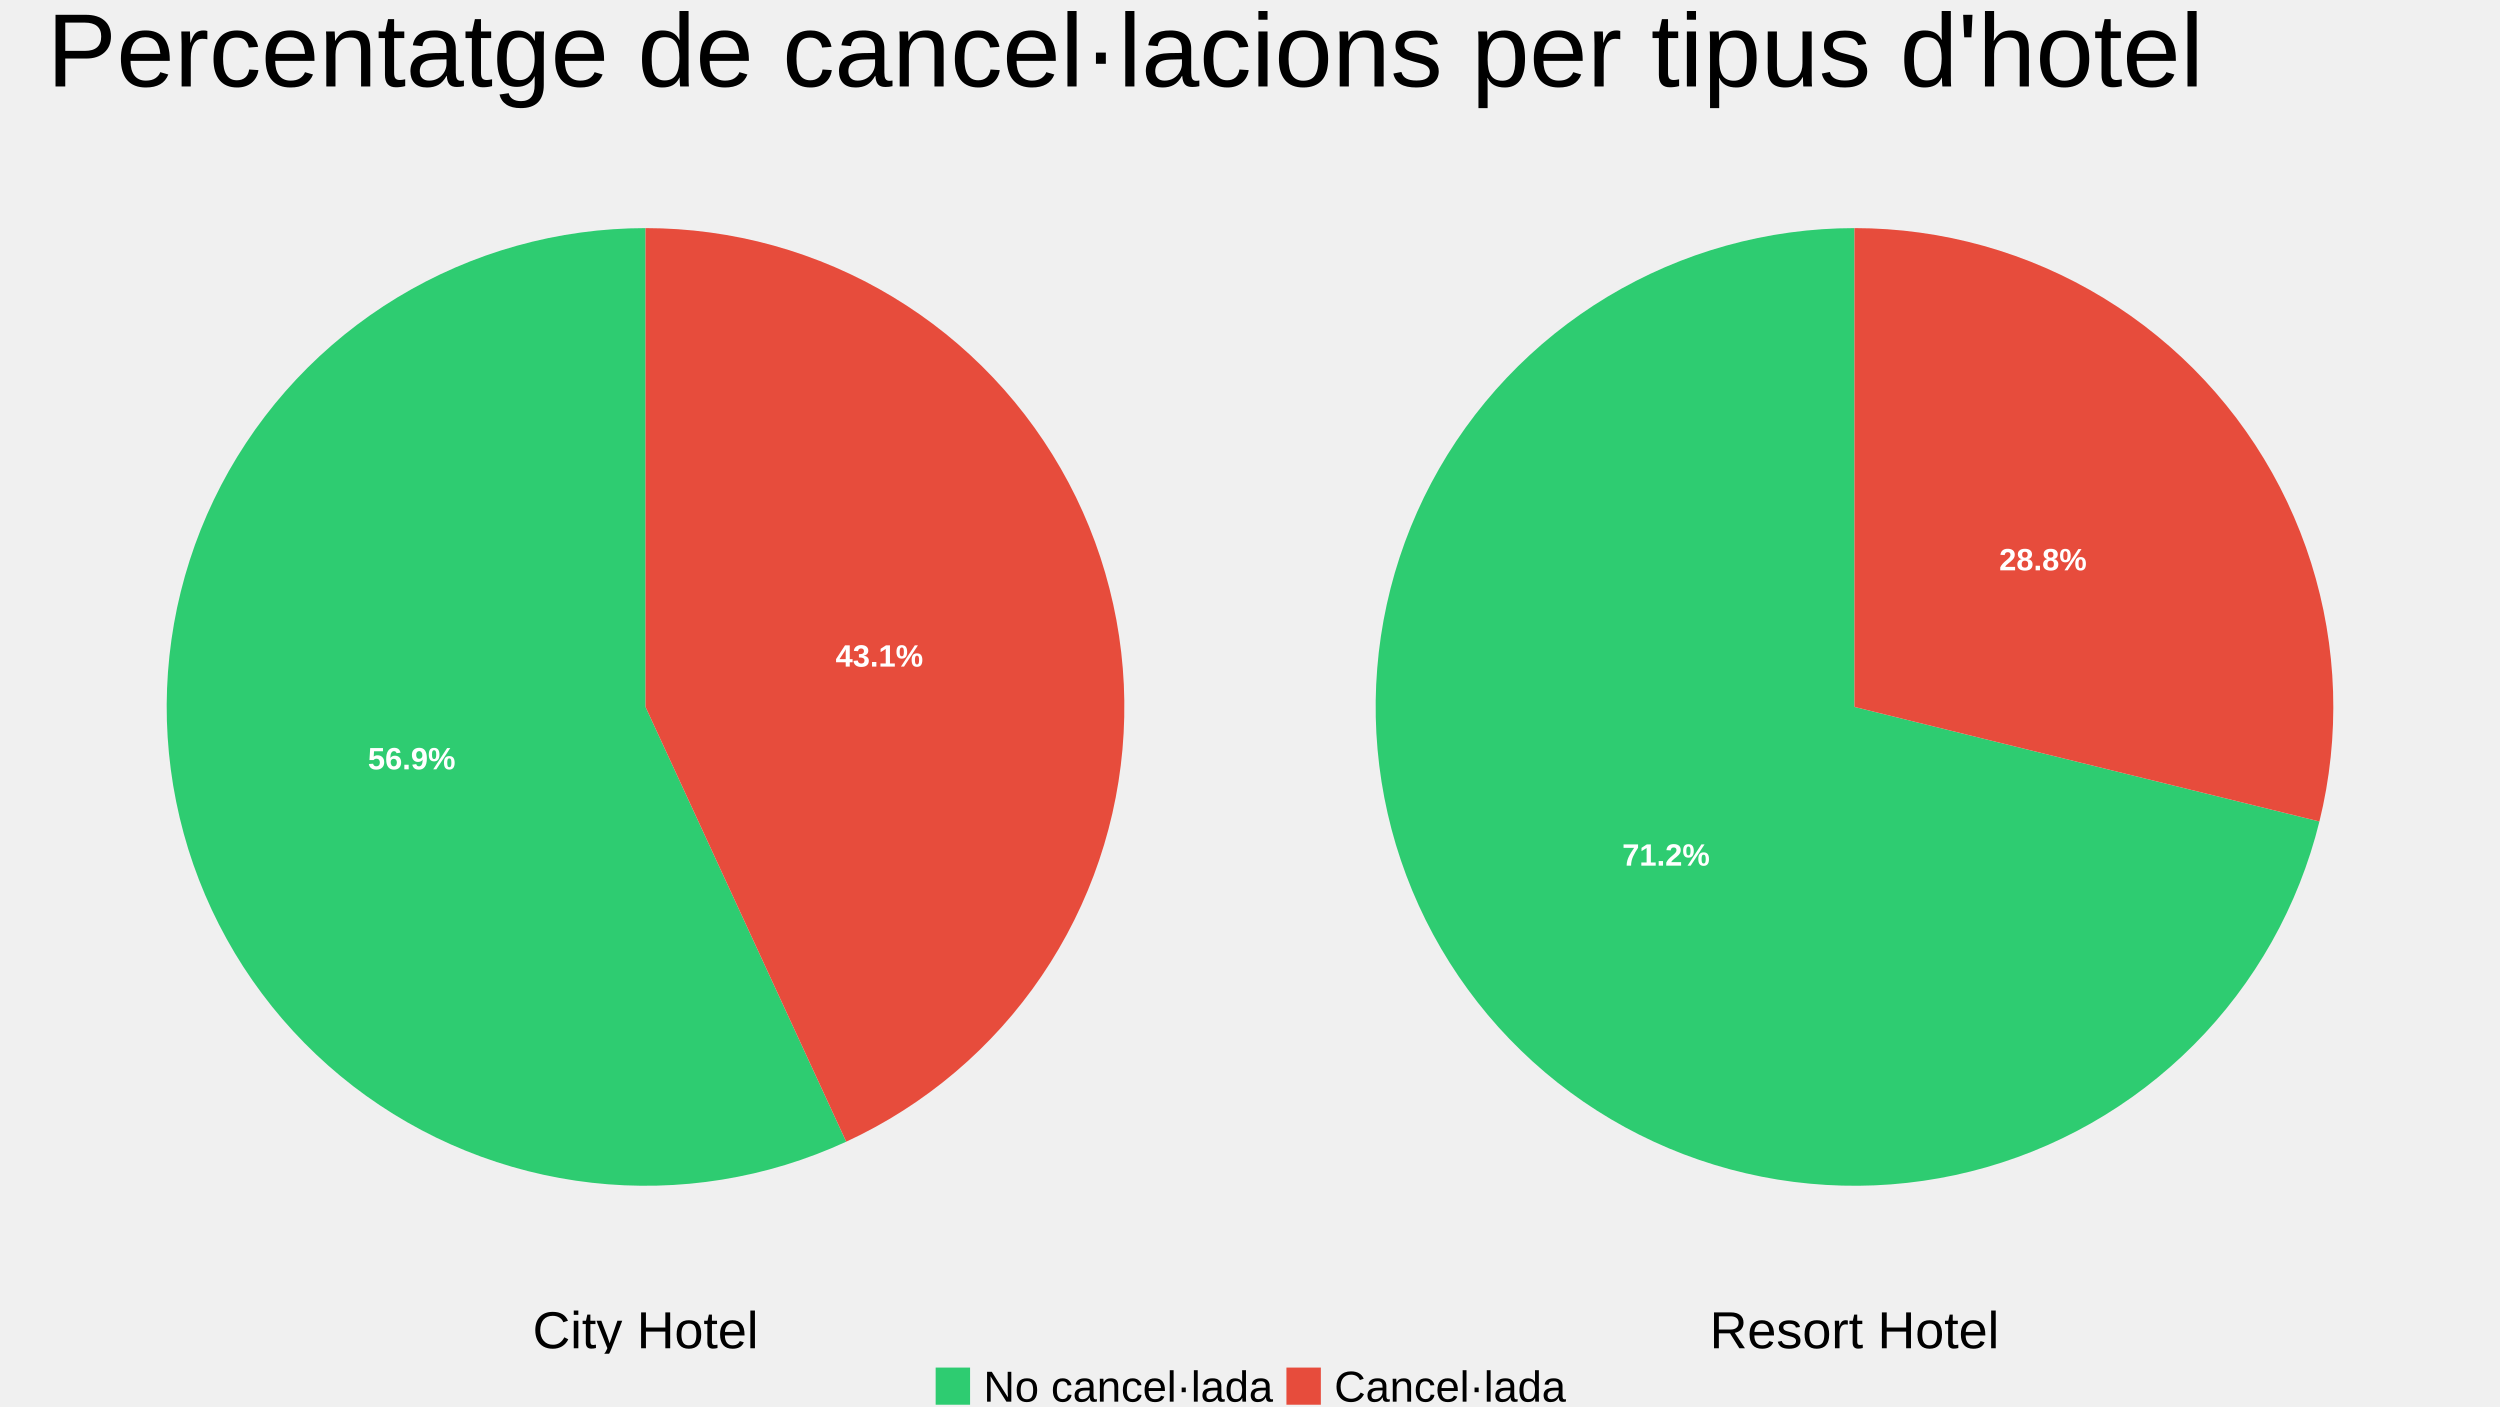
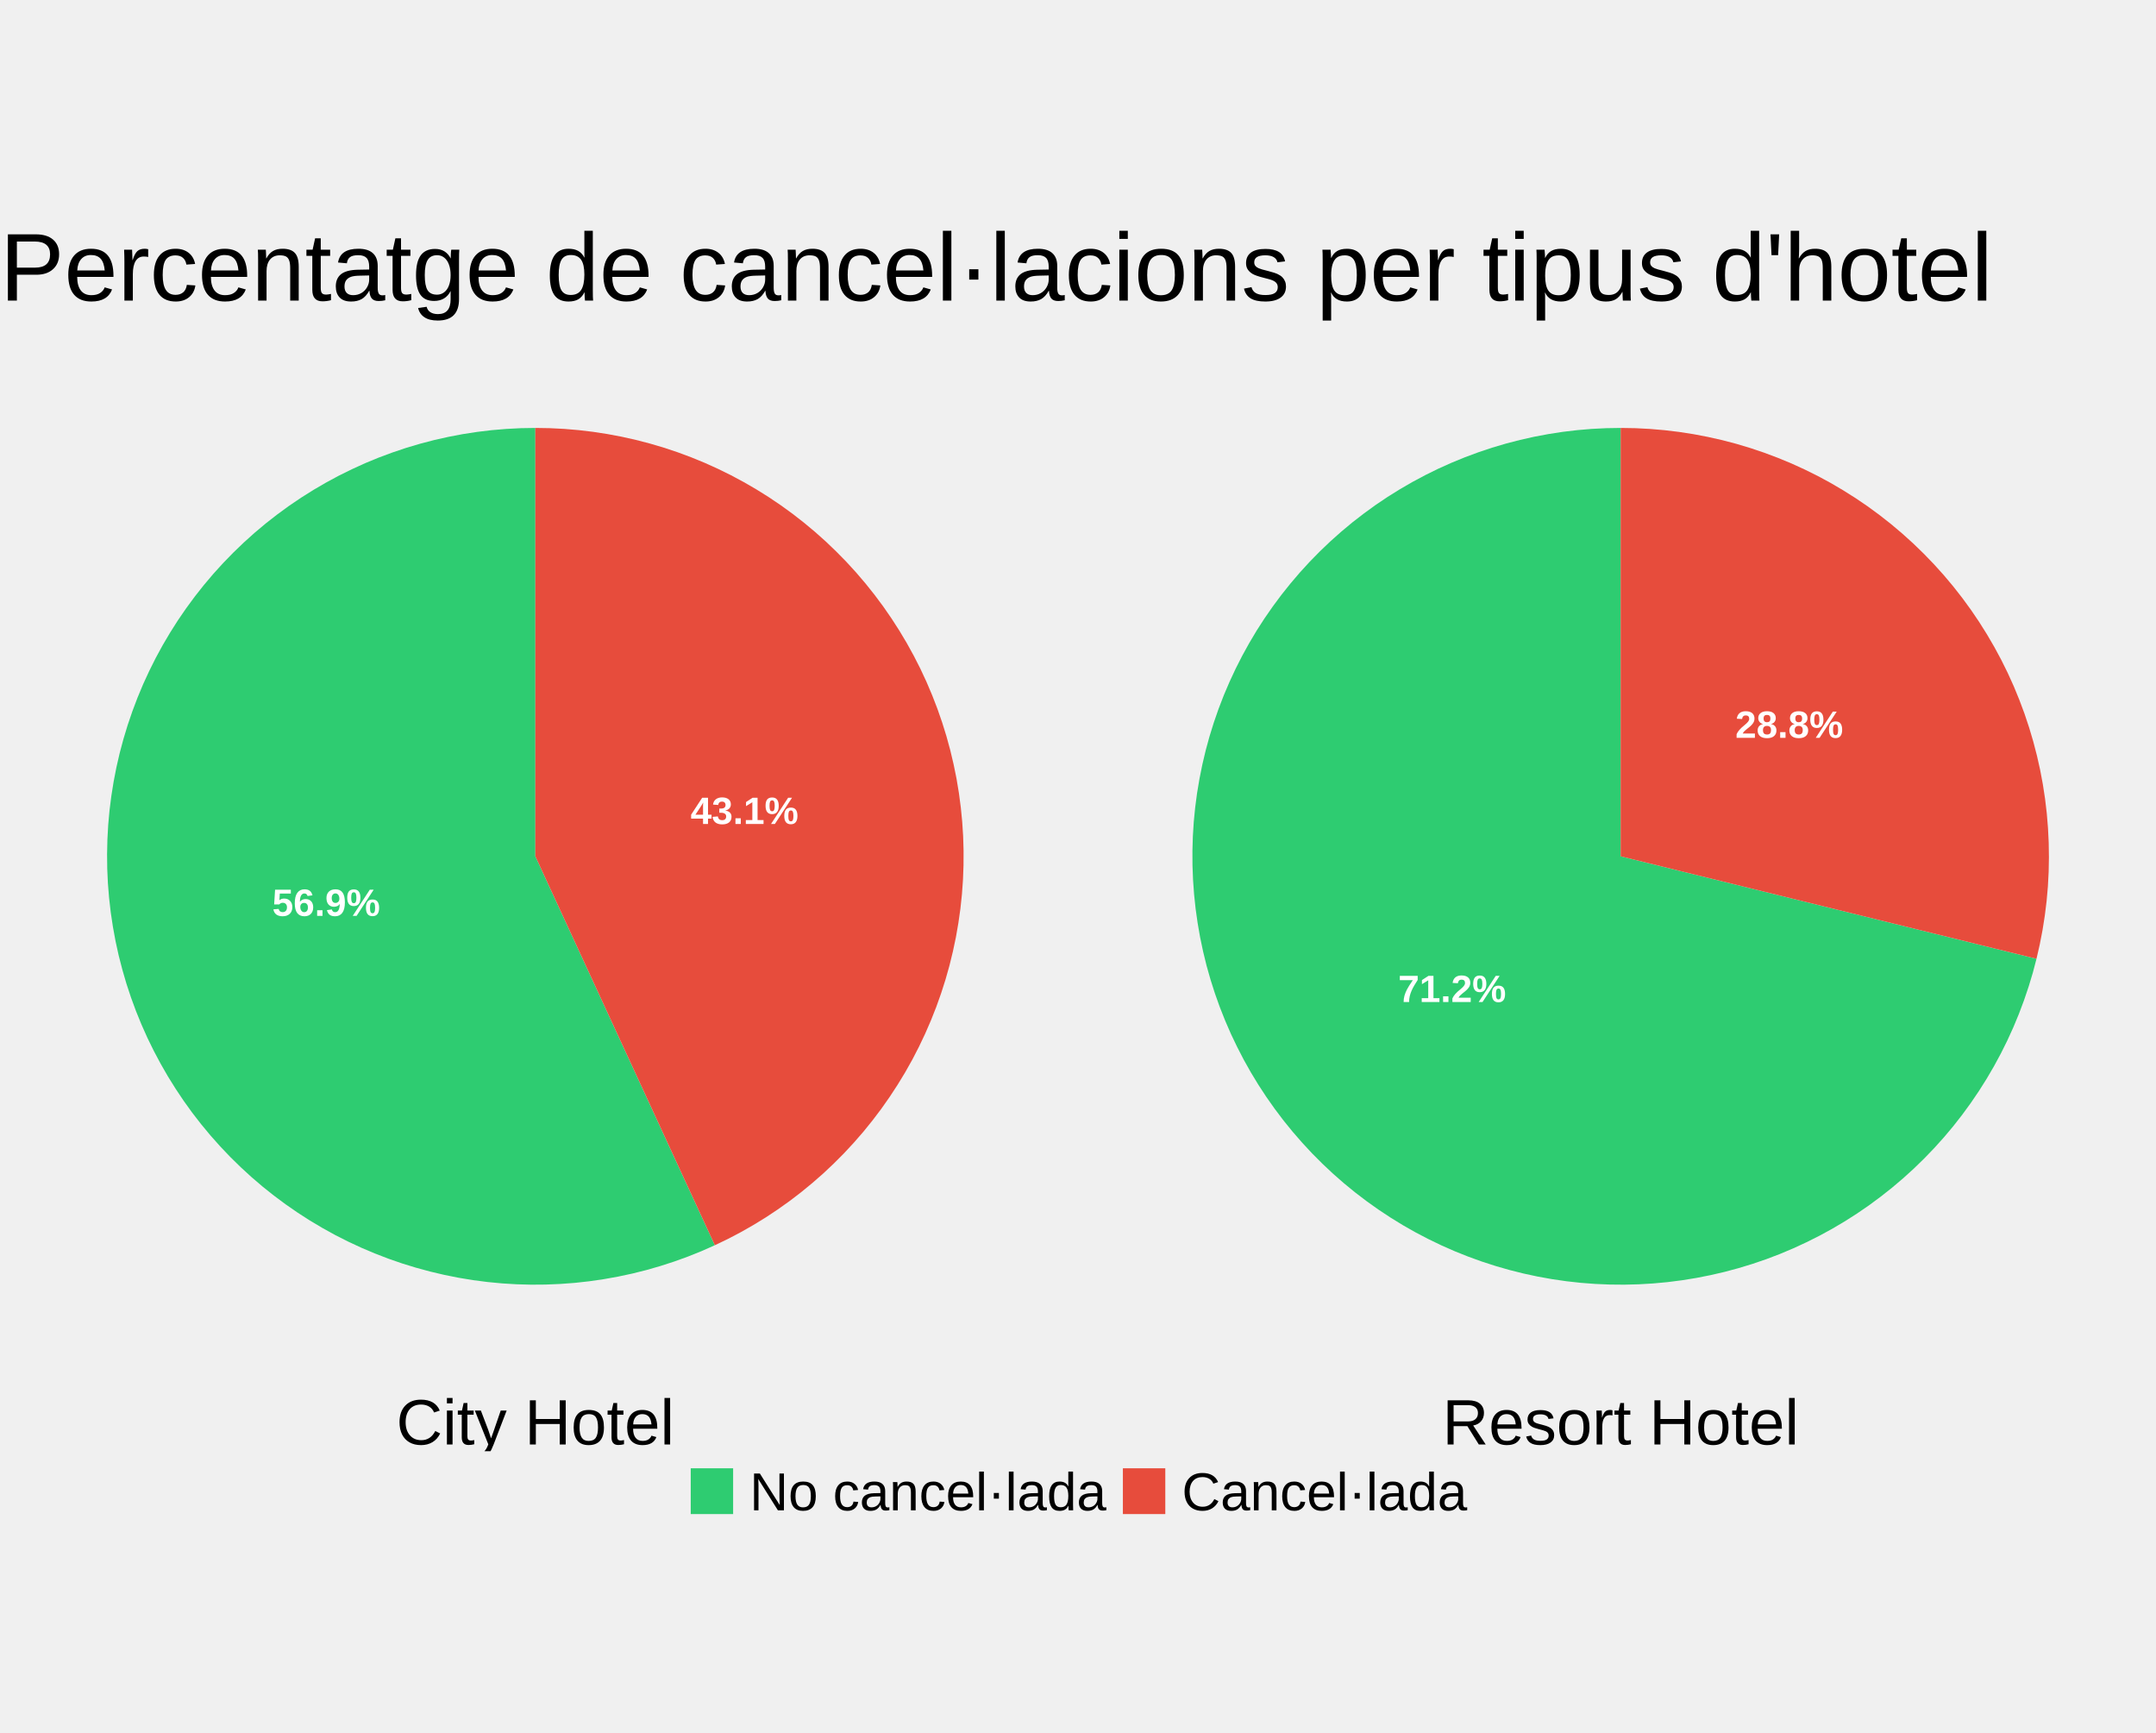
- <svg xmlns="http://www.w3.org/2000/svg" width="1152.00pt" height="648.00pt" viewBox="0 0 1152.00 648.00">
+ <svg xmlns="http://www.w3.org/2000/svg" width="806.40pt" height="648.00pt" viewBox="0 0 806.40 648.00">
  <g class="svglite">
    <defs>
      <style type="text/css">
    .svglite line, .svglite polyline, .svglite polygon, .svglite path, .svglite rect, .svglite circle {
      fill: none;
      stroke: #000000;
      stroke-linecap: round;
      stroke-linejoin: round;
      stroke-miterlimit: 10.00;
    }
    .svglite text {
      white-space: pre;
    }
    .svglite g.glyphgroup path {
      fill: inherit;
      stroke: none;
    }
  </style>
    </defs>
    <rect width="100%" height="100%" style="stroke: none; fill: none;" />
    <defs>
-       <clipPath id="cpMC4wMHwxMTUyLjAwfDAuMDB8NjQ4LjAw">
-         <rect x="0.00" y="0.00" width="1152.00" height="648.00" />
+       <clipPath id="cpMC4wMHw4MDYuNDB8MC4wMHw2NDguMDA=">
+         <rect x="0.00" y="0.00" width="806.40" height="648.00" />
      </clipPath>
    </defs>
-     <g clip-path="url(#cpMC4wMHwxMTUyLjAwfDAuMDB8NjQ4LjAw)">
+     <g clip-path="url(#cpMC4wMHw4MDYuNDB8MC4wMHw2NDguMDA=)">
</g>
    <defs>
-       <clipPath id="cpMjEuNjV8MTEzMC4zNXwwLjAwfDY0OC4wMA==">
-         <rect x="21.65" y="0.00" width="1108.70" height="648.00" />
+       <clipPath id="cpMC4wMHw4MDYuNDB8ODEuMTN8NTY2Ljg3">
+         <rect x="0.00" y="81.13" width="806.40" height="485.73" />
      </clipPath>
    </defs>
-     <g clip-path="url(#cpMjEuNjV8MTEzMC4zNXwwLjAwfDY0OC4wMA==)">
-       <rect x="21.65" y="0.00" width="1108.70" height="648.00" style="stroke-width: 0.00; stroke: none;" />
+     <g clip-path="url(#cpMC4wMHw4MDYuNDB8ODEuMTN8NTY2Ljg3)">
+       <rect x="0.00" y="81.13" width="806.40" height="485.73" style="stroke-width: 0.00; stroke: none;" />
    </g>
-     <g clip-path="url(#cpMC4wMHwxMTUyLjAwfDAuMDB8NjQ4LjAw)">
+     <g clip-path="url(#cpMC4wMHw4MDYuNDB8MC4wMHw2NDguMDA=)">
</g>
    <defs>
-       <clipPath id="cpMjEuNjV8NTczLjI2fDQ5Ljk1fDYwMS41Ng==">
-         <rect x="21.65" y="49.95" width="551.61" height="551.61" />
+       <clipPath id="cpMC4wMHw0MDAuNDZ8MTE5Ljk3fDUyMC40Mw==">
+         <rect x="0" y="119.97" width="400.46" height="400.46" />
      </clipPath>
    </defs>
-     <g clip-path="url(#cpMjEuNjV8NTczLjI2fDQ5Ljk1fDYwMS41Ng==)">
-       <rect x="21.65" y="49.95" width="551.61" height="551.61" style="stroke-width: 0.00; stroke: none;" />
-       <polygon points="297.46,325.76 297.46,318.15 297.46,310.54 297.46,302.93 297.46,295.33 297.46,287.72 297.46,280.11 297.46,272.50 297.46,264.89 297.46,257.28 297.46,249.67 297.46,242.07 297.46,234.46 297.46,226.85 297.46,219.24 297.46,211.63 297.46,204.02 297.46,196.42 297.46,188.81 297.46,181.20 297.46,173.59 297.46,165.98 297.46,158.37 297.46,150.77 297.46,143.16 297.46,135.55 297.46,127.94 297.46,120.33 297.46,112.72 297.46,105.11 289.95,105.24 282.45,105.63 274.96,106.26 267.51,107.16 260.08,108.30 252.70,109.70 245.38,111.35 238.11,113.25 230.91,115.39 223.79,117.77 216.76,120.40 209.81,123.27 202.97,126.37 196.24,129.70 189.63,133.26 183.14,137.04 176.78,141.04 170.57,145.25 164.50,149.67 158.58,154.30 152.83,159.13 147.24,164.14 141.83,169.35 136.59,174.74 131.55,180.30 126.69,186.03 122.04,191.92 117.58,197.97 113.34,204.17 109.31,210.50 105.49,216.97 101.90,223.57 98.54,230.28 95.40,237.11 92.50,244.03 89.84,251.06 87.42,258.17 85.24,265.35 83.31,272.61 81.62,279.93 80.19,287.30 79.01,294.72 78.08,302.17 77.40,309.65 76.98,317.15 76.81,324.66 76.90,332.17 77.25,339.67 77.85,347.15 78.71,354.61 79.81,362.04 81.18,369.43 82.79,376.76 84.65,384.04 86.75,391.25 89.10,398.38 91.70,405.43 94.53,412.39 97.59,419.24 100.89,425.99 104.42,432.62 108.16,439.13 112.13,445.51 116.31,451.74 120.71,457.83 125.30,463.77 130.10,469.55 135.09,475.16 140.27,480.60 145.63,485.86 151.17,490.94 156.87,495.82 162.74,500.51 168.77,504.99 174.94,509.26 181.26,513.33 187.71,517.17 194.29,520.80 200.98,524.20 207.79,527.36 214.71,530.30 221.72,533.00 228.81,535.45 235.99,537.67 243.24,539.64 250.55,541.36 257.91,542.83 265.32,544.05 272.77,545.02 280.24,545.73 287.74,546.19 295.25,546.39 302.76,546.34 310.26,546.03 317.75,545.47 325.22,544.65 332.65,543.58 340.04,542.25 347.39,540.68 354.67,538.86 361.89,536.79 369.03,534.47 376.10,531.91 383.07,529.12 389.94,526.09 386.75,519.18 383.56,512.27 380.37,505.36 377.18,498.45 373.99,491.55 370.80,484.64 367.61,477.73 364.42,470.82 361.24,463.92 358.05,457.01 354.86,450.10 351.67,443.19 348.48,436.28 345.29,429.38 342.10,422.47 338.91,415.56 335.72,408.65 332.53,401.75 329.35,394.84 326.16,387.93 322.97,381.02 319.78,374.11 316.59,367.21 313.40,360.30 310.21,353.39 307.02,346.48 303.83,339.57 300.64,332.67 297.46,325.76 " style="stroke-width: 1.07; stroke: none; stroke-linecap: butt; stroke-linejoin: miter; fill: #2ECC71;" />
-       <polygon points="297.46,325.76 300.64,332.67 303.83,339.57 307.02,346.48 310.21,353.39 313.40,360.30 316.59,367.21 319.78,374.11 322.97,381.02 326.16,387.93 329.35,394.84 332.53,401.75 335.72,408.65 338.91,415.56 342.10,422.47 345.29,429.38 348.48,436.28 351.67,443.19 354.86,450.10 358.05,457.01 361.24,463.92 364.42,470.82 367.61,477.73 370.80,484.64 373.99,491.55 377.18,498.45 380.37,505.36 383.56,512.27 386.75,519.18 389.94,526.09 396.67,522.84 403.28,519.37 409.78,515.67 416.14,511.76 422.37,507.64 428.46,503.30 434.39,498.77 440.17,494.03 445.79,489.10 451.23,483.99 456.50,478.69 461.59,473.22 466.49,467.58 471.19,461.77 475.70,455.81 480.00,449.70 484.09,443.45 487.97,437.06 491.63,430.55 495.06,423.92 498.27,417.17 501.25,410.32 504.00,403.37 506.51,396.33 508.78,389.21 510.81,382.02 512.59,374.77 514.12,367.45 515.41,360.09 516.45,352.69 517.24,345.27 517.77,337.81 518.05,330.35 518.08,322.88 517.86,315.41 517.38,307.95 516.65,300.52 515.67,293.11 514.44,285.74 512.96,278.42 511.23,271.15 509.26,263.94 507.05,256.80 504.59,249.75 501.90,242.78 498.97,235.90 495.82,229.13 492.43,222.47 488.82,215.93 484.99,209.51 480.95,203.23 476.70,197.09 472.24,191.09 467.58,185.25 462.72,179.57 457.68,174.06 452.45,168.72 447.05,163.57 441.47,158.59 435.73,153.81 429.83,149.23 423.77,144.85 417.58,140.68 411.24,136.72 404.77,132.97 398.19,129.45 391.48,126.15 384.67,123.08 377.76,120.25 370.75,117.65 363.67,115.28 356.50,113.16 349.27,111.28 341.98,109.65 334.64,108.27 327.25,107.14 319.83,106.25 312.39,105.62 304.93,105.24 297.46,105.11 297.46,112.72 297.46,120.33 297.46,127.94 297.46,135.55 297.46,143.16 297.46,150.77 297.46,158.37 297.46,165.98 297.46,173.59 297.46,181.20 297.46,188.81 297.46,196.42 297.46,204.02 297.46,211.63 297.46,219.24 297.46,226.85 297.46,234.46 297.46,242.07 297.46,249.67 297.46,257.28 297.46,264.89 297.46,272.50 297.46,280.11 297.46,287.72 297.46,295.33 297.46,302.93 297.46,310.54 297.46,318.15 297.46,325.76 " style="stroke-width: 1.07; stroke: none; stroke-linecap: butt; stroke-linejoin: miter; fill: #E74C3C;" />
-       <text x="189.70" y="354.52" text-anchor="middle" style="font-size: 14.23px; font-weight: bold;fill: #FFFFFF; font-family: &quot;Arial&quot;;" textLength="40.31px" lengthAdjust="spacingAndGlyphs">56.9%</text>
-       <text x="405.21" y="307.18" text-anchor="middle" style="font-size: 14.23px; font-weight: bold;fill: #FFFFFF; font-family: &quot;Arial&quot;;" textLength="40.31px" lengthAdjust="spacingAndGlyphs">43.1%</text>
+     <g clip-path="url(#cpMC4wMHw0MDAuNDZ8MTE5Ljk3fDUyMC40Mw==)">
+       <rect x="0.00" y="119.97" width="400.46" height="400.46" style="stroke-width: 0.00; stroke: none;" />
+       <polygon points="200.23,320.20 200.23,314.68 200.23,309.15 200.23,303.63 200.23,298.11 200.23,292.58 200.23,287.06 200.23,281.54 200.23,276.01 200.23,270.49 200.23,264.96 200.23,259.44 200.23,253.92 200.23,248.39 200.23,242.87 200.23,237.35 200.23,231.82 200.23,226.30 200.23,220.78 200.23,215.25 200.23,209.73 200.23,204.21 200.23,198.68 200.23,193.16 200.23,187.63 200.23,182.11 200.23,176.59 200.23,171.06 200.23,165.54 200.23,160.02 194.78,160.11 189.33,160.39 183.90,160.85 178.49,161.50 173.10,162.33 167.74,163.35 162.42,164.54 157.15,165.92 151.92,167.47 146.75,169.21 141.64,171.11 136.60,173.19 131.64,175.45 126.75,177.86 121.95,180.45 117.24,183.19 112.62,186.10 108.11,189.15 103.70,192.37 99.41,195.72 95.23,199.23 91.18,202.87 87.25,206.65 83.45,210.56 79.78,214.60 76.26,218.76 72.88,223.04 69.65,227.43 66.56,231.93 63.64,236.53 60.87,241.22 58.26,246.01 55.82,250.89 53.54,255.84 51.44,260.87 49.51,265.97 47.75,271.13 46.17,276.35 44.76,281.62 43.54,286.93 42.50,292.28 41.64,297.66 40.96,303.07 40.47,308.50 40.17,313.95 40.05,319.40 40.11,324.85 40.36,330.30 40.80,335.73 41.42,341.15 42.23,346.54 43.21,351.90 44.38,357.23 45.74,362.51 47.26,367.74 48.97,372.92 50.85,378.04 52.91,383.09 55.13,388.07 57.53,392.97 60.09,397.78 62.81,402.51 65.69,407.13 68.72,411.66 71.91,416.09 75.25,420.40 78.73,424.59 82.36,428.67 86.12,432.62 90.01,436.43 94.03,440.12 98.17,443.66 102.43,447.06 106.81,450.32 111.29,453.42 115.87,456.37 120.56,459.16 125.33,461.80 130.19,464.26 135.14,466.56 140.16,468.69 145.24,470.65 150.40,472.44 155.61,474.04 160.87,475.47 166.17,476.72 171.52,477.79 176.90,478.68 182.31,479.38 187.74,479.90 193.18,480.23 198.63,480.38 204.08,480.34 209.53,480.11 214.96,479.71 220.38,479.11 225.78,478.33 231.15,477.37 236.48,476.23 241.77,474.91 247.01,473.40 252.20,471.72 257.32,469.87 262.38,467.84 267.37,465.63 265.06,460.62 262.74,455.60 260.43,450.59 258.11,445.57 255.79,440.56 253.48,435.55 251.16,430.53 248.85,425.52 246.53,420.50 244.22,415.49 241.90,410.47 239.59,405.46 237.27,400.44 234.96,395.43 232.64,390.41 230.33,385.40 228.01,380.38 225.70,375.37 223.38,370.35 221.07,365.34 218.75,360.32 216.44,355.31 214.12,350.29 211.81,345.28 209.49,340.26 207.18,335.25 204.86,330.23 202.55,325.22 200.23,320.20 " style="stroke-width: 1.07; stroke: none; stroke-linecap: butt; stroke-linejoin: miter; fill: #2ECC71;" />
+       <polygon points="200.23,320.20 202.55,325.22 204.86,330.23 207.18,335.25 209.49,340.26 211.81,345.28 214.12,350.29 216.44,355.31 218.75,360.32 221.07,365.34 223.38,370.35 225.70,375.37 228.01,380.38 230.33,385.40 232.64,390.41 234.96,395.43 237.27,400.44 239.59,405.46 241.90,410.47 244.22,415.49 246.53,420.50 248.85,425.52 251.16,430.53 253.48,435.55 255.79,440.56 258.11,445.57 260.43,450.59 262.74,455.60 265.06,460.62 267.37,465.63 272.26,463.28 277.06,460.76 281.77,458.08 286.40,455.24 290.92,452.24 295.34,449.10 299.65,445.80 303.84,442.36 307.92,438.79 311.87,435.07 315.70,431.23 319.39,427.25 322.95,423.16 326.36,418.94 329.63,414.62 332.75,410.18 335.72,405.64 338.54,401.01 341.20,396.28 343.69,391.46 346.02,386.56 348.18,381.59 350.18,376.54 352.00,371.43 353.65,366.27 355.12,361.05 356.41,355.78 357.53,350.47 358.46,345.13 359.22,339.76 359.79,334.36 360.18,328.95 360.38,323.53 360.40,318.11 360.24,312.69 359.89,307.27 359.36,301.87 358.65,296.50 357.76,291.15 356.68,285.83 355.43,280.55 354.00,275.32 352.39,270.14 350.61,265.02 348.65,259.96 346.53,254.97 344.24,250.05 341.78,245.22 339.16,240.47 336.38,235.81 333.44,231.25 330.36,226.79 327.12,222.44 323.74,218.20 320.21,214.07 316.55,210.07 312.75,206.20 308.83,202.45 304.78,198.84 300.61,195.37 296.33,192.04 291.93,188.86 287.44,185.83 282.84,182.96 278.14,180.24 273.36,177.68 268.49,175.29 263.55,173.06 258.53,171.00 253.44,169.11 248.30,167.40 243.10,165.86 237.85,164.50 232.55,163.31 227.22,162.31 221.86,161.48 216.48,160.84 211.07,160.38 205.65,160.11 200.23,160.02 200.23,165.54 200.23,171.06 200.23,176.59 200.23,182.11 200.23,187.63 200.23,193.16 200.23,198.68 200.23,204.21 200.23,209.73 200.23,215.25 200.23,220.78 200.23,226.30 200.23,231.82 200.23,237.35 200.23,242.87 200.23,248.39 200.23,253.92 200.23,259.44 200.23,264.96 200.23,270.49 200.23,276.01 200.23,281.54 200.23,287.06 200.23,292.58 200.23,298.11 200.23,303.63 200.23,309.15 200.23,314.68 200.23,320.20 " style="stroke-width: 1.07; stroke: none; stroke-linecap: butt; stroke-linejoin: miter; fill: #E74C3C;" />
+       <text x="122.00" y="342.48" text-anchor="middle" style="font-size: 14.23px; font-weight: bold;fill: #FFFFFF; font-family: &quot;Arial&quot;;" textLength="40.31px" lengthAdjust="spacingAndGlyphs">56.9%</text>
+       <text x="278.46" y="308.11" text-anchor="middle" style="font-size: 14.23px; font-weight: bold;fill: #FFFFFF; font-family: &quot;Arial&quot;;" textLength="40.31px" lengthAdjust="spacingAndGlyphs">43.1%</text>
    </g>
-     <g clip-path="url(#cpMC4wMHwxMTUyLjAwfDAuMDB8NjQ4LjAw)">
+     <g clip-path="url(#cpMC4wMHw4MDYuNDB8MC4wMHw2NDguMDA=)">
</g>
    <defs>
-       <clipPath id="cpNTc4Ljc0fDExMzAuMzV8NDkuOTV8NjAxLjU2">
-         <rect x="578.74" y="49.95" width="551.61" height="551.61" />
+       <clipPath id="cpNDA1Ljk0fDgwNi40MHwxMTkuOTd8NTIwLjQz">
+         <rect x="405.94" y="119.97" width="400.46" height="400.46" />
      </clipPath>
    </defs>
-     <g clip-path="url(#cpNTc4Ljc0fDExMzAuMzV8NDkuOTV8NjAxLjU2)">
-       <rect x="578.74" y="49.95" width="551.61" height="551.61" style="stroke-width: 0.00; stroke: none;" />
-       <polygon points="854.54,325.76 854.54,318.15 854.54,310.54 854.54,302.93 854.54,295.33 854.54,287.72 854.54,280.11 854.54,272.50 854.54,264.89 854.54,257.28 854.54,249.67 854.54,242.07 854.54,234.46 854.54,226.85 854.54,219.24 854.54,211.63 854.54,204.02 854.54,196.42 854.54,188.81 854.54,181.20 854.54,173.59 854.54,165.98 854.54,158.37 854.54,150.77 854.54,143.16 854.54,135.55 854.54,127.94 854.54,120.33 854.54,112.72 854.54,105.11 847.07,105.24 839.61,105.62 832.16,106.25 824.74,107.14 817.36,108.27 810.01,109.66 802.72,111.29 795.49,113.17 788.32,115.29 781.23,117.65 774.23,120.25 767.32,123.09 760.50,126.16 753.80,129.46 747.21,132.98 740.74,136.73 734.41,140.69 728.21,144.87 722.15,149.25 716.25,153.83 710.51,158.61 704.93,163.59 699.53,168.75 694.30,174.09 689.25,179.60 684.40,185.28 679.74,191.12 675.28,197.12 671.03,203.26 666.98,209.55 663.16,215.97 659.55,222.51 656.16,229.17 653.01,235.95 650.08,242.82 647.39,249.79 644.94,256.85 642.72,263.99 640.75,271.20 639.03,278.47 637.55,285.79 636.32,293.17 635.34,300.57 634.62,308.01 634.14,315.47 633.92,322.94 633.95,330.41 634.23,337.88 634.77,345.33 635.56,352.76 636.60,360.16 637.89,367.52 639.43,374.84 641.21,382.09 643.24,389.29 645.52,396.40 648.03,403.44 650.78,410.39 653.76,417.24 656.97,423.99 660.41,430.62 664.08,437.14 667.96,443.52 672.05,449.77 676.36,455.88 680.86,461.84 685.57,467.65 690.47,473.29 695.56,478.76 700.84,484.05 706.28,489.17 711.90,494.10 717.68,498.83 723.62,503.36 729.71,507.70 735.95,511.82 742.31,515.73 748.81,519.42 755.43,522.89 762.16,526.13 769.00,529.15 775.94,531.93 782.96,534.47 790.07,536.77 797.26,538.84 804.50,540.65 811.81,542.23 819.16,543.55 826.56,544.62 833.99,545.44 841.44,546.01 848.90,546.33 856.38,546.40 863.85,546.21 871.31,545.77 878.75,545.07 886.16,544.13 893.54,542.93 900.87,541.49 908.15,539.79 915.36,537.86 922.51,535.67 929.58,533.25 936.57,530.59 943.45,527.70 950.24,524.57 956.92,521.22 963.48,517.64 969.91,513.84 976.22,509.82 982.38,505.60 988.40,501.17 994.26,496.53 999.96,491.70 1005.50,486.68 1010.86,481.48 1016.05,476.10 1021.04,470.54 1025.85,464.82 1030.46,458.94 1034.87,452.91 1039.07,446.73 1043.06,440.41 1046.84,433.96 1050.39,427.39 1053.72,420.69 1056.82,413.90 1059.69,407.00 1062.32,400.00 1064.72,392.92 1066.87,385.77 1068.78,378.54 1061.39,376.72 1054.01,374.90 1046.62,373.08 1039.23,371.26 1031.84,369.44 1024.46,367.62 1017.07,365.80 1009.68,363.98 1002.29,362.16 994.91,360.34 987.52,358.52 980.13,356.70 972.74,354.88 965.36,353.06 957.97,351.24 950.58,349.42 943.19,347.60 935.81,345.78 928.42,343.96 921.03,342.14 913.64,340.32 906.26,338.50 898.87,336.68 891.48,334.86 884.09,333.04 876.71,331.22 869.32,329.40 861.93,327.58 854.54,325.76 " style="stroke-width: 1.07; stroke: none; stroke-linecap: butt; stroke-linejoin: miter; fill: #2ECC71;" />
-       <polygon points="854.54,325.76 861.93,327.58 869.32,329.40 876.71,331.22 884.09,333.04 891.48,334.86 898.87,336.68 906.26,338.50 913.64,340.32 921.03,342.14 928.42,343.96 935.81,345.78 943.19,347.60 950.58,349.42 957.97,351.24 965.36,353.06 972.74,354.88 980.13,356.70 987.52,358.52 994.91,360.34 1002.29,362.16 1009.68,363.98 1017.07,365.80 1024.46,367.62 1031.84,369.44 1039.23,371.26 1046.62,373.08 1054.01,374.90 1061.39,376.72 1068.78,378.54 1070.46,371.19 1071.89,363.78 1073.06,356.33 1073.98,348.84 1074.64,341.32 1075.04,333.79 1075.19,326.24 1075.08,318.70 1074.71,311.16 1074.08,303.65 1073.19,296.15 1072.05,288.70 1070.66,281.28 1069.01,273.92 1067.11,266.62 1064.97,259.38 1062.58,252.23 1059.94,245.16 1057.06,238.18 1053.95,231.31 1050.61,224.55 1047.03,217.90 1043.23,211.39 1039.21,205.00 1034.97,198.76 1030.53,192.66 1025.87,186.73 1021.02,180.95 1015.97,175.34 1010.74,169.91 1005.32,164.66 999.72,159.60 993.95,154.74 988.03,150.07 981.94,145.61 975.71,141.36 969.33,137.32 962.82,133.51 956.19,129.92 949.43,126.56 942.57,123.43 935.60,120.54 928.53,117.89 921.38,115.48 914.16,113.32 906.86,111.41 899.50,109.74 892.09,108.33 884.63,107.18 877.14,106.27 869.62,105.63 862.09,105.24 854.54,105.11 854.54,112.72 854.54,120.33 854.54,127.94 854.54,135.55 854.54,143.16 854.54,150.77 854.54,158.37 854.54,165.98 854.54,173.59 854.54,181.20 854.54,188.81 854.54,196.42 854.54,204.02 854.54,211.63 854.54,219.24 854.54,226.85 854.54,234.46 854.54,242.07 854.54,249.67 854.54,257.28 854.54,264.89 854.54,272.50 854.54,280.11 854.54,287.72 854.54,295.33 854.54,302.93 854.54,310.54 854.54,318.15 854.54,325.76 " style="stroke-width: 1.07; stroke: none; stroke-linecap: butt; stroke-linejoin: miter; fill: #E74C3C;" />
-       <text x="767.70" y="398.89" text-anchor="middle" style="font-size: 14.23px; font-weight: bold;fill: #FFFFFF; font-family: &quot;Arial&quot;;" textLength="40.31px" lengthAdjust="spacingAndGlyphs">71.2%</text>
-       <text x="941.39" y="262.81" text-anchor="middle" style="font-size: 14.23px; font-weight: bold;fill: #FFFFFF; font-family: &quot;Arial&quot;;" textLength="40.31px" lengthAdjust="spacingAndGlyphs">28.8%</text>
+     <g clip-path="url(#cpNDA1Ljk0fDgwNi40MHwxMTkuOTd8NTIwLjQz)">
+       <rect x="405.94" y="119.97" width="400.46" height="400.46" style="stroke-width: 0.00; stroke: none;" />
+       <polygon points="606.17,320.20 606.17,314.68 606.17,309.15 606.17,303.63 606.17,298.11 606.17,292.58 606.17,287.06 606.17,281.54 606.17,276.01 606.17,270.49 606.17,264.96 606.17,259.44 606.17,253.92 606.17,248.39 606.17,242.87 606.17,237.35 606.17,231.82 606.17,226.30 606.17,220.78 606.17,215.25 606.17,209.73 606.17,204.21 606.17,198.68 606.17,193.16 606.17,187.63 606.17,182.11 606.17,176.59 606.17,171.06 606.17,165.54 606.17,160.02 600.75,160.11 595.33,160.38 589.92,160.84 584.53,161.48 579.17,162.31 573.84,163.31 568.55,164.50 563.30,165.86 558.09,167.40 552.95,169.12 547.86,171.01 542.84,173.07 537.90,175.29 533.03,177.69 528.24,180.25 523.55,182.97 518.95,185.84 514.45,188.87 510.06,192.06 505.77,195.38 501.60,198.86 497.55,202.47 493.63,206.21 489.83,210.09 486.17,214.09 482.65,218.22 479.26,222.46 476.03,226.81 472.94,231.27 470.00,235.83 467.23,240.49 464.61,245.24 462.15,250.08 459.86,255.00 457.73,259.99 455.78,265.05 454.00,270.18 452.39,275.36 450.96,280.59 449.71,285.87 448.64,291.19 447.74,296.54 447.03,301.92 446.50,307.32 446.16,312.73 446.00,318.15 446.02,323.58 446.23,329.00 446.62,334.41 447.19,339.81 447.95,345.18 448.88,350.52 450.00,355.83 451.29,361.10 452.77,366.32 454.42,371.49 456.24,376.60 458.24,381.64 460.40,386.62 462.74,391.51 465.23,396.33 467.89,401.06 470.71,405.70 473.68,410.23 476.81,414.67 480.08,419.00 483.50,423.21 487.06,427.30 490.75,431.28 494.58,435.12 498.53,438.83 502.61,442.41 506.81,445.85 511.12,449.14 515.54,452.28 520.07,455.28 524.69,458.12 529.41,460.80 534.21,463.31 539.10,465.67 544.07,467.86 549.10,469.87 554.20,471.72 559.36,473.39 564.58,474.89 569.84,476.21 575.14,477.35 580.48,478.31 585.85,479.09 591.25,479.69 596.65,480.10 602.07,480.33 607.50,480.38 612.92,480.24 618.34,479.92 623.74,479.42 629.12,478.73 634.48,477.86 639.80,476.81 645.08,475.59 650.32,474.18 655.51,472.60 660.65,470.84 665.72,468.91 670.72,466.80 675.64,464.53 680.49,462.10 685.25,459.50 689.93,456.74 694.50,453.83 698.98,450.76 703.34,447.54 707.60,444.18 711.74,440.67 715.76,437.03 719.65,433.25 723.42,429.34 727.05,425.31 730.54,421.16 733.88,416.89 737.08,412.51 740.13,408.02 743.03,403.43 745.77,398.75 748.35,393.98 750.77,389.12 753.02,384.19 755.10,379.18 757.01,374.10 758.75,368.96 760.32,363.77 761.70,358.52 756.34,357.20 750.98,355.88 745.61,354.56 740.25,353.24 734.89,351.91 729.52,350.59 724.16,349.27 718.80,347.95 713.43,346.63 708.07,345.31 702.71,343.99 697.34,342.66 691.98,341.34 686.62,340.02 681.25,338.70 675.89,337.38 670.53,336.06 665.17,334.74 659.80,333.41 654.44,332.09 649.08,330.77 643.71,329.45 638.35,328.13 632.99,326.81 627.62,325.49 622.26,324.16 616.90,322.84 611.53,321.52 606.17,320.20 " style="stroke-width: 1.07; stroke: none; stroke-linecap: butt; stroke-linejoin: miter; fill: #2ECC71;" />
+       <polygon points="606.17,320.20 611.53,321.52 616.90,322.84 622.26,324.16 627.62,325.49 632.99,326.81 638.35,328.13 643.71,329.45 649.08,330.77 654.44,332.09 659.80,333.41 665.17,334.74 670.53,336.06 675.89,337.38 681.25,338.70 686.62,340.02 691.98,341.34 697.34,342.66 702.71,343.99 708.07,345.31 713.43,346.63 718.80,347.95 724.16,349.27 729.52,350.59 734.89,351.91 740.25,353.24 745.61,354.56 750.98,355.88 756.34,357.20 761.70,358.52 762.92,353.18 763.96,347.80 764.81,342.39 765.48,336.96 765.96,331.50 766.25,326.03 766.35,320.55 766.27,315.08 766.00,309.61 765.55,304.15 764.91,298.71 764.08,293.29 763.07,287.91 761.87,282.57 760.49,277.26 758.93,272.01 757.20,266.82 755.28,261.69 753.20,256.62 750.94,251.63 748.51,246.72 745.91,241.90 743.15,237.17 740.23,232.53 737.16,228.00 733.93,223.58 730.55,219.26 727.03,215.07 723.36,211.00 719.56,207.06 715.63,203.25 711.56,199.57 707.38,196.04 703.07,192.65 698.66,189.41 694.13,186.33 689.50,183.40 684.78,180.63 679.96,178.02 675.06,175.59 670.07,173.31 665.01,171.22 659.88,169.29 654.69,167.54 649.45,165.97 644.15,164.58 638.81,163.38 633.42,162.35 628.01,161.51 622.57,160.86 617.12,160.39 611.65,160.11 606.17,160.02 606.17,165.54 606.17,171.06 606.17,176.59 606.17,182.11 606.17,187.63 606.17,193.16 606.17,198.68 606.17,204.21 606.17,209.73 606.17,215.25 606.17,220.78 606.17,226.30 606.17,231.82 606.17,237.35 606.17,242.87 606.17,248.39 606.17,253.92 606.17,259.44 606.17,264.96 606.17,270.49 606.17,276.01 606.17,281.54 606.17,287.06 606.17,292.58 606.17,298.11 606.17,303.63 606.17,309.15 606.17,314.68 606.17,320.20 " style="stroke-width: 1.07; stroke: none; stroke-linecap: butt; stroke-linejoin: miter; fill: #E74C3C;" />
+       <text x="543.13" y="374.69" text-anchor="middle" style="font-size: 14.23px; font-weight: bold;fill: #FFFFFF; font-family: &quot;Arial&quot;;" textLength="40.31px" lengthAdjust="spacingAndGlyphs">71.2%</text>
+       <text x="669.21" y="275.89" text-anchor="middle" style="font-size: 14.23px; font-weight: bold;fill: #FFFFFF; font-family: &quot;Arial&quot;;" textLength="40.31px" lengthAdjust="spacingAndGlyphs">28.8%</text>
    </g>
-     <g clip-path="url(#cpMC4wMHwxMTUyLjAwfDAuMDB8NjQ4LjAw)">
+     <g clip-path="url(#cpMC4wMHw4MDYuNDB8MC4wMHw2NDguMDA=)">
</g>
    <defs>
-       <clipPath id="cpMjEuNjV8NTczLjI2fDYwMS41Nnw2MjMuODA=">
-         <rect x="21.65" y="601.56" width="551.61" height="22.23" />
+       <clipPath id="cpMC4wMHw0MDAuNDZ8NTIwLjQzfDU0Mi42Ng==">
+         <rect x="0" y="520.43" width="400.46" height="22.23" />
      </clipPath>
    </defs>
-     <g clip-path="url(#cpMjEuNjV8NTczLjI2fDYwMS41Nnw2MjMuODA=)">
-       <text x="297.46" y="621.27" text-anchor="middle" style="font-size: 24.00px; font-family: &quot;Arial&quot;;" textLength="104.02px" lengthAdjust="spacingAndGlyphs">City Hotel</text>
+     <g clip-path="url(#cpMC4wMHw0MDAuNDZ8NTIwLjQzfDU0Mi42Ng==)">
+       <text x="200.23" y="540.14" text-anchor="middle" style="font-size: 24.00px; font-family: &quot;Arial&quot;;" textLength="104.02px" lengthAdjust="spacingAndGlyphs">City Hotel</text>
    </g>
-     <g clip-path="url(#cpMC4wMHwxMTUyLjAwfDAuMDB8NjQ4LjAw)">
+     <g clip-path="url(#cpMC4wMHw4MDYuNDB8MC4wMHw2NDguMDA=)">
</g>
    <defs>
-       <clipPath id="cpNTc4Ljc0fDExMzAuMzV8NjAxLjU2fDYyMy44MA==">
-         <rect x="578.74" y="601.56" width="551.61" height="22.23" />
+       <clipPath id="cpNDA1Ljk0fDgwNi40MHw1MjAuNDN8NTQyLjY2">
+         <rect x="405.94" y="520.43" width="400.46" height="22.23" />
      </clipPath>
    </defs>
-     <g clip-path="url(#cpNTc4Ljc0fDExMzAuMzV8NjAxLjU2fDYyMy44MA==)">
-       <text x="854.54" y="621.27" text-anchor="middle" style="font-size: 24.00px; font-family: &quot;Arial&quot;;" textLength="133.38px" lengthAdjust="spacingAndGlyphs">Resort Hotel</text>
+     <g clip-path="url(#cpNDA1Ljk0fDgwNi40MHw1MjAuNDN8NTQyLjY2)">
+       <text x="606.17" y="540.14" text-anchor="middle" style="font-size: 24.00px; font-family: &quot;Arial&quot;;" textLength="133.38px" lengthAdjust="spacingAndGlyphs">Resort Hotel</text>
    </g>
-     <g clip-path="url(#cpMC4wMHwxMTUyLjAwfDAuMDB8NjQ4LjAw)">
-       <rect x="430.44" y="629.47" width="291.12" height="18.53" style="stroke-width: 0.75; stroke: none;" />
-       <rect x="430.44" y="629.47" width="291.12" height="18.53" style="stroke-width: 0.00; stroke: none;" />
-       <rect x="430.44" y="629.47" width="17.28" height="18.53" style="stroke-width: 0.00; stroke: none;" />
-       <rect x="431.15" y="630.18" width="15.86" height="17.12" style="stroke-width: 1.07; stroke: none; stroke-linecap: butt; stroke-linejoin: miter; fill: #2ECC71;" />
-       <rect x="592.08" y="629.47" width="17.28" height="18.53" style="stroke-width: 0.00; stroke: none;" />
-       <rect x="592.79" y="630.18" width="15.86" height="17.12" style="stroke-width: 1.07; stroke: none; stroke-linecap: butt; stroke-linejoin: miter; fill: #E74C3C;" />
-       <text x="453.20" y="645.89" style="font-size: 20.00px; font-family: &quot;Arial&quot;;" textLength="133.41px" lengthAdjust="spacingAndGlyphs">No cancel·lada</text>
-       <text x="614.84" y="645.89" style="font-size: 20.00px; font-family: &quot;Arial&quot;;" textLength="106.72px" lengthAdjust="spacingAndGlyphs">Cancel·lada</text>
-       <text x="21.65" y="39.85" style="font-size: 48.00px; font-family: &quot;Arial&quot;;" textLength="994.06px" lengthAdjust="spacingAndGlyphs">Percentatge de cancel·lacions per tipus d'hotel</text>
+     <g clip-path="url(#cpMC4wMHw4MDYuNDB8MC4wMHw2NDguMDA=)">
+       <rect x="257.64" y="548.33" width="291.12" height="18.53" style="stroke-width: 0.75; stroke: none;" />
+       <rect x="257.64" y="548.33" width="291.12" height="18.53" style="stroke-width: 0.00; stroke: none;" />
+       <rect x="257.64" y="548.33" width="17.28" height="18.53" style="stroke-width: 0.00; stroke: none;" />
+       <rect x="258.35" y="549.04" width="15.86" height="17.12" style="stroke-width: 1.07; stroke: none; stroke-linecap: butt; stroke-linejoin: miter; fill: #2ECC71;" />
+       <rect x="419.28" y="548.33" width="17.28" height="18.53" style="stroke-width: 0.00; stroke: none;" />
+       <rect x="419.99" y="549.04" width="15.86" height="17.12" style="stroke-width: 1.07; stroke: none; stroke-linecap: butt; stroke-linejoin: miter; fill: #E74C3C;" />
+       <text x="280.40" y="564.76" style="font-size: 20.00px; font-family: &quot;Arial&quot;;" textLength="133.41px" lengthAdjust="spacingAndGlyphs">No cancel·lada</text>
+       <text x="442.04" y="564.76" style="font-size: 20.00px; font-family: &quot;Arial&quot;;" textLength="106.72px" lengthAdjust="spacingAndGlyphs">Cancel·lada</text>
+       <text x="0" y="112.39" style="font-size: 36.00px; font-family: &quot;Arial&quot;;" textLength="745.19px" lengthAdjust="spacingAndGlyphs">Percentatge de cancel·lacions per tipus d'hotel</text>
    </g>
  </g>
</svg>
